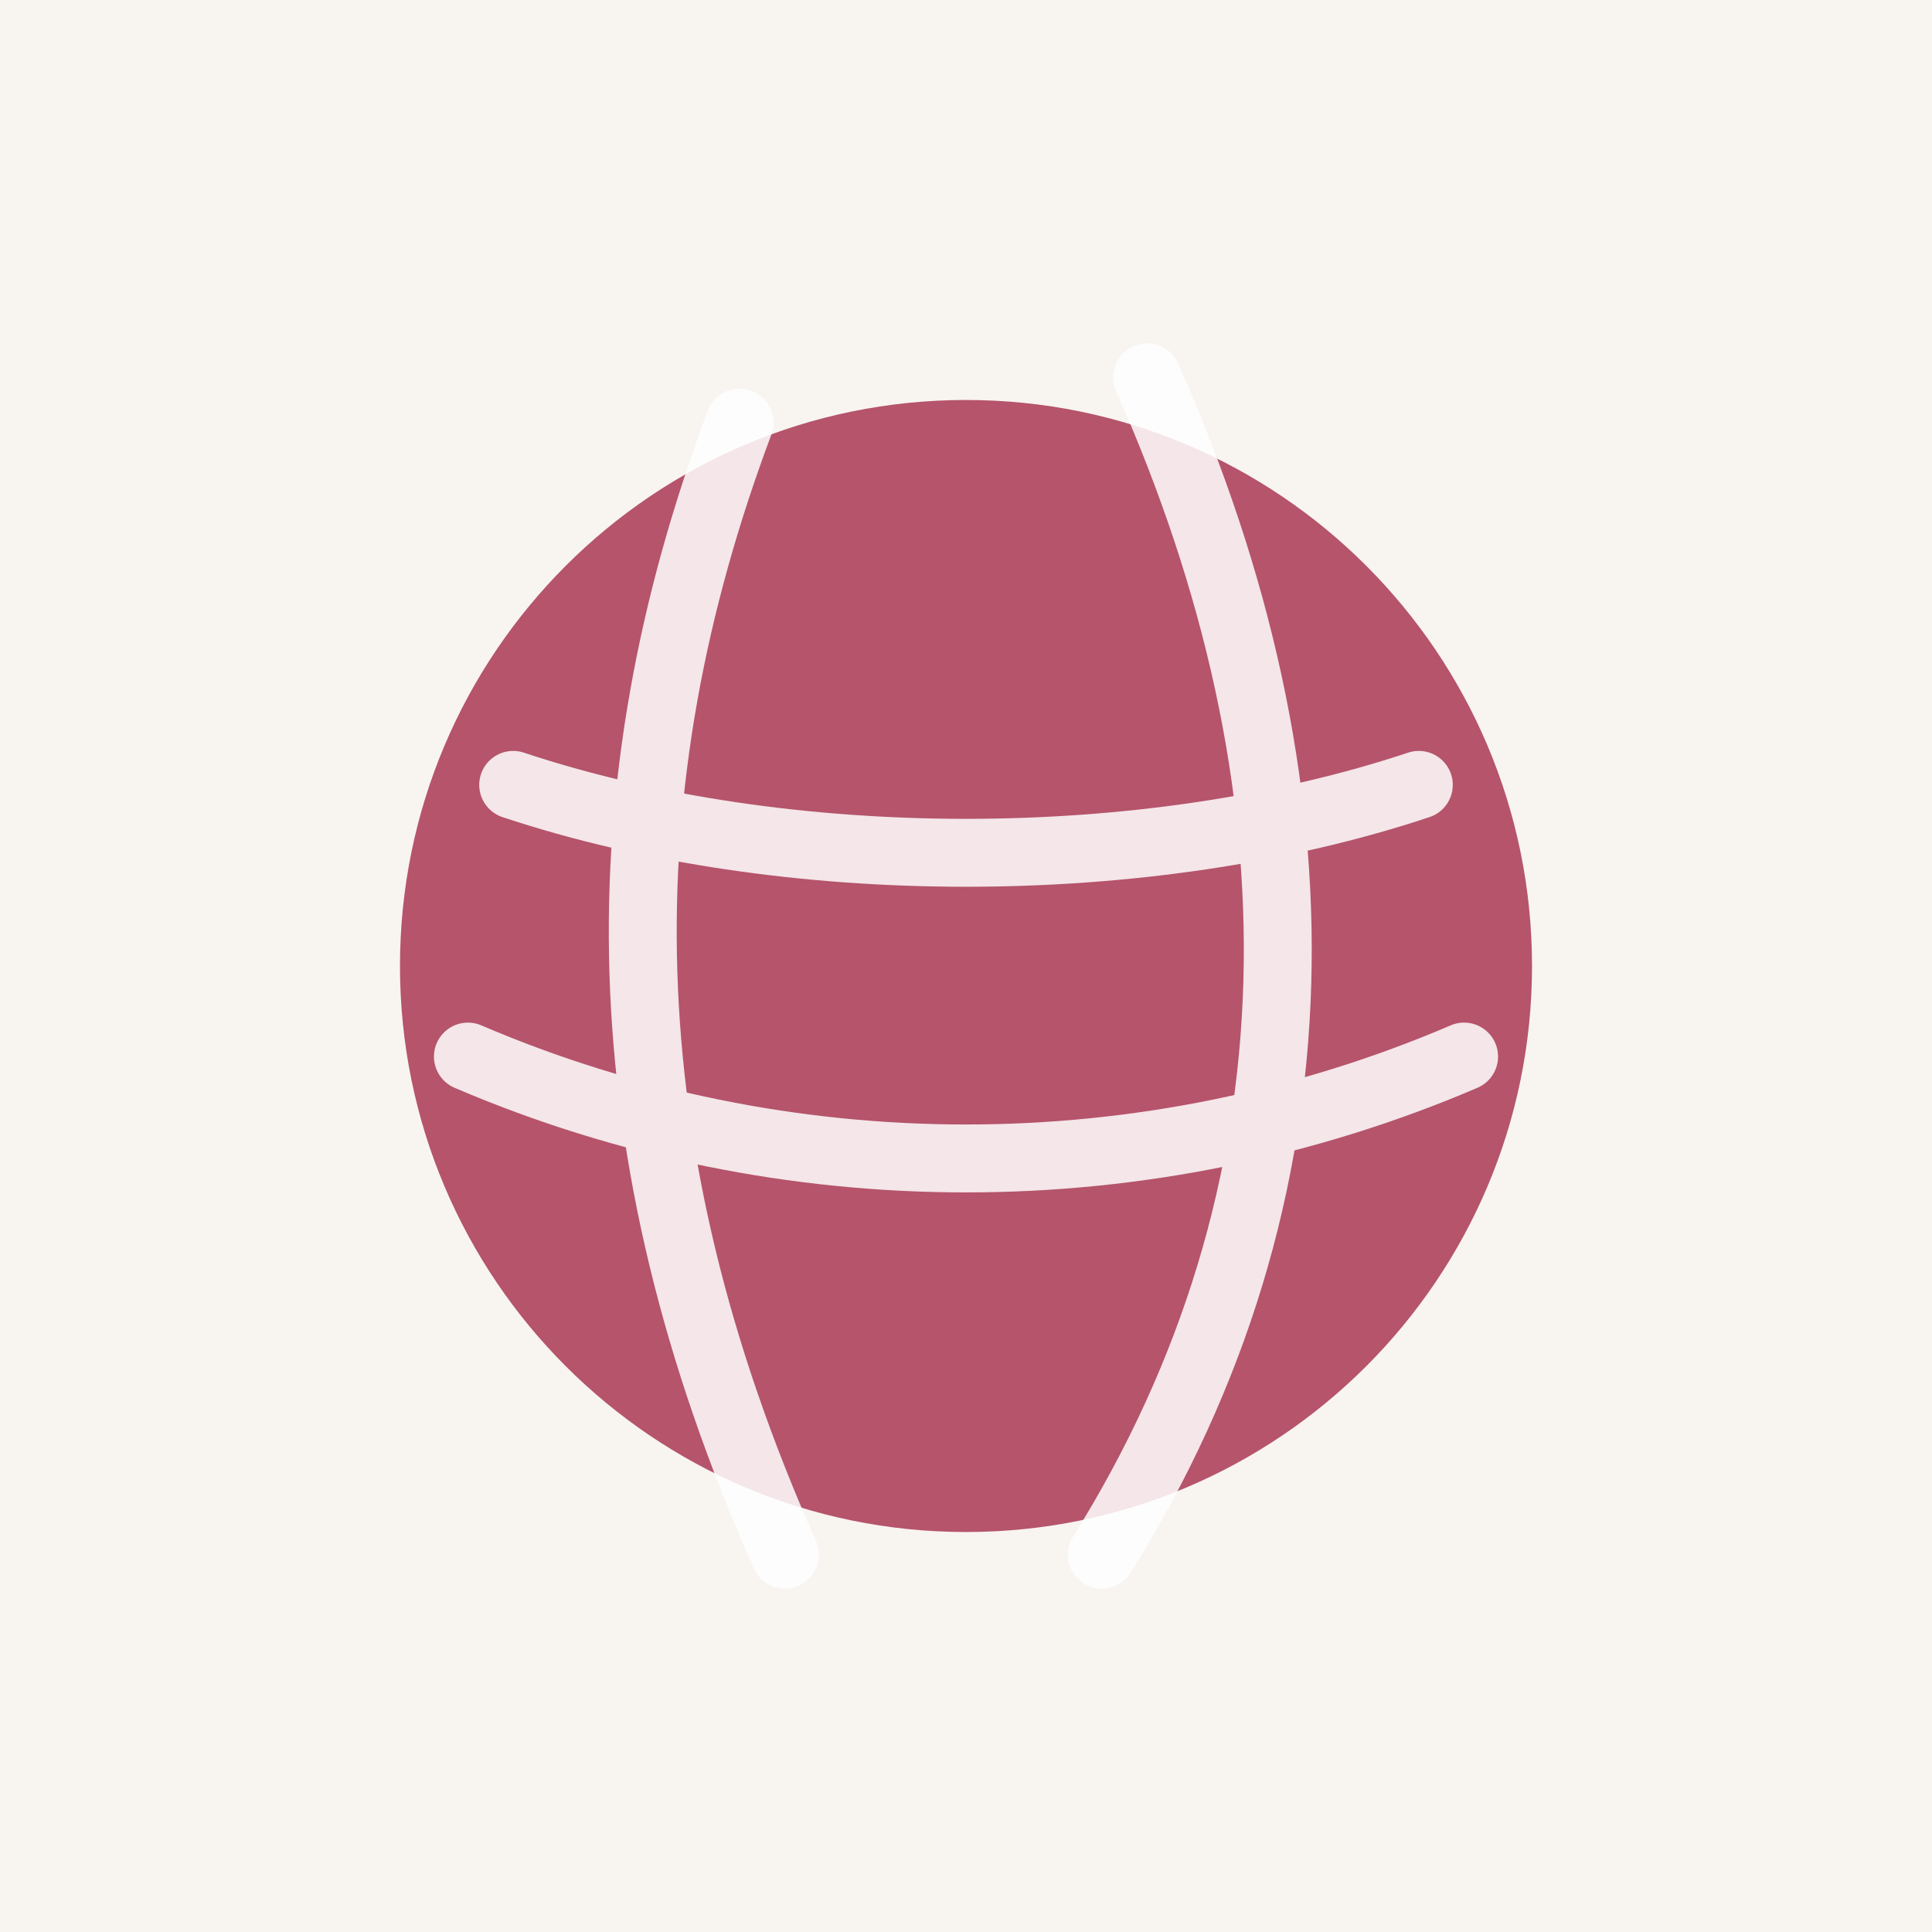
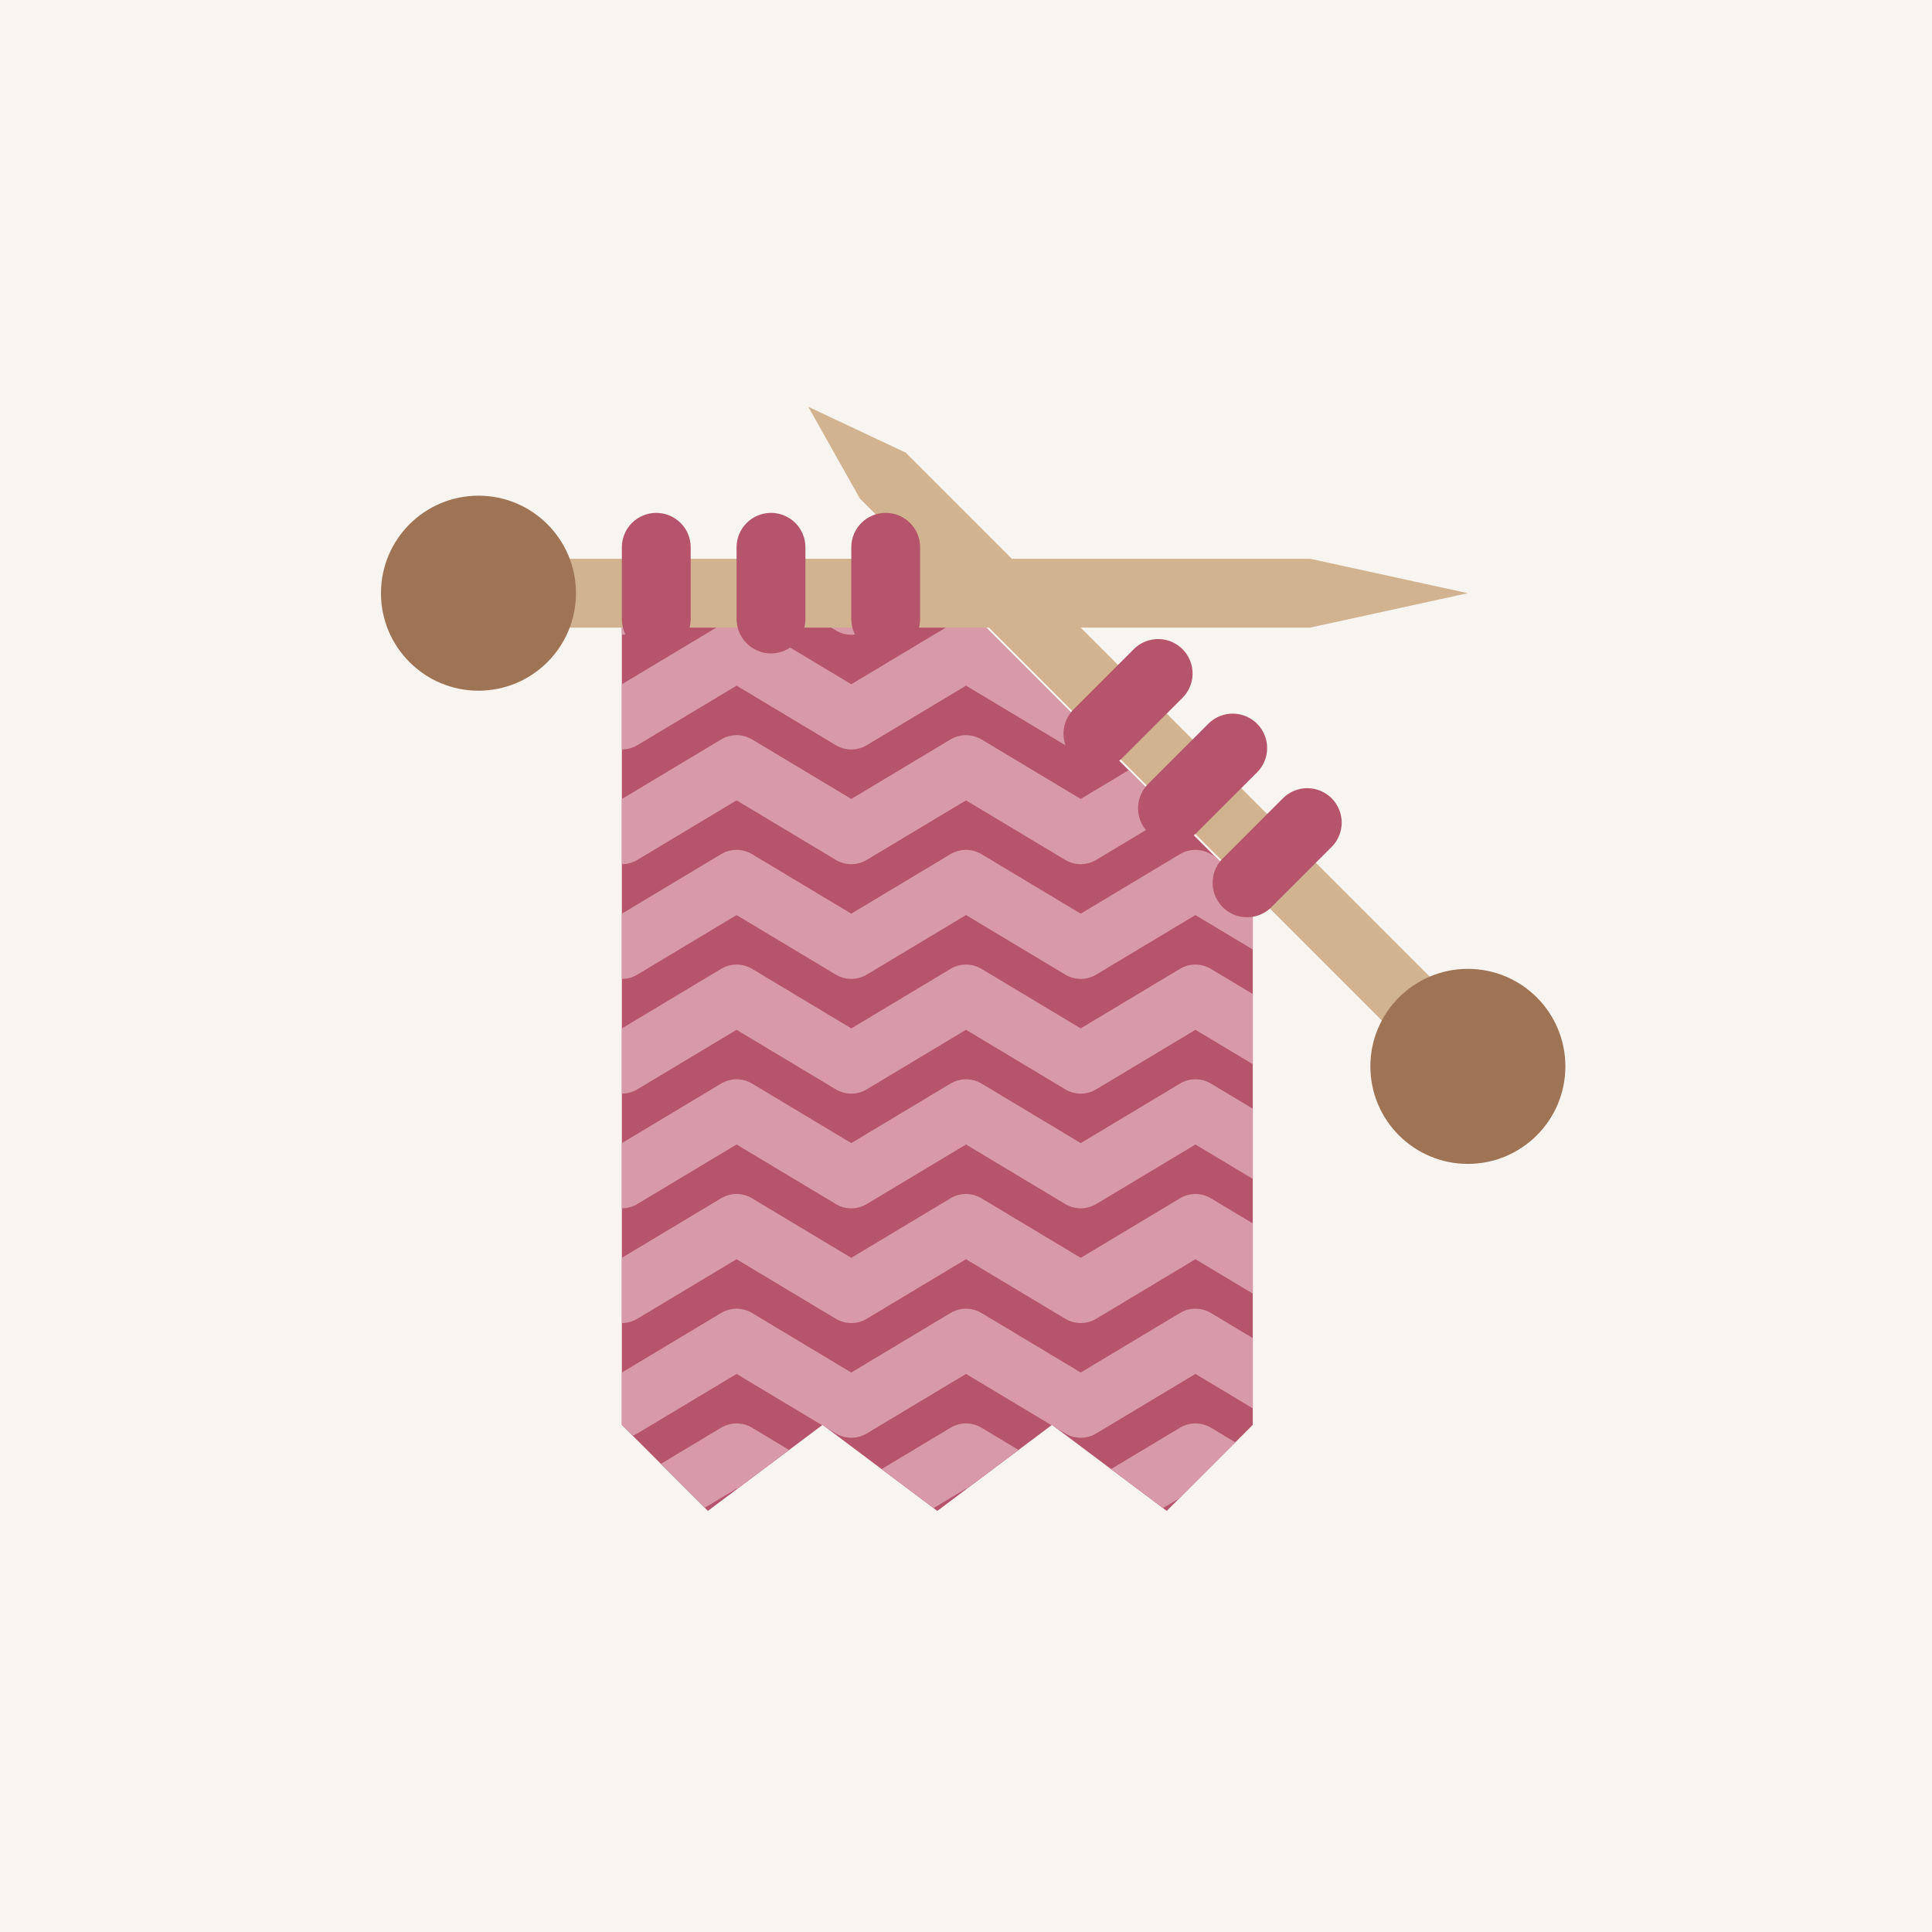
<svg xmlns="http://www.w3.org/2000/svg" viewBox="0 0 512 512">
  <rect width="512" height="512" fill="#f8f4f0" />
-   <circle cx="256" cy="256" r="150" fill="#b5546b" />
-   <g transform="translate(64 64) scale(12)" fill="none" stroke="#fff" stroke-width="1.5" stroke-linecap="round" opacity=".85">
-     <path d="M6 12c6 2 14 2 20 0M5 18c7 3 15 3 22 0M11 4c-3 8-3 16 1 25M20 3c4 9 4 18-1 26" />
+   <g transform="translate(256 256) scale(7.6) translate(-24 -24)">
+     <defs>
+       <clipPath id="s">
+         <path d="M12 12H24.5L34 21.5V40L31 43 27 40 23 43 19 40 15 43 12 40Z" />
+       </clipPath>
+     </defs>
+     <path fill="#d2b38f" d="M18.5 4.5 21.9 6.1 42 26.2 40.4 27.8 20.3 7.7Z" />
+     <circle fill="#9f7455" cx="41.5" cy="27.5" r="3.4" />
+     <path fill="#b5546b" d="M12 12H24.5L34 21.5V40L31 43 27 40 23 43 19 40 15 43 12 40Z" />
+     <g clip-path="url(#s)" fill="none" stroke="#d899a8" stroke-width="2.1" stroke-linejoin="round">
+       <path d="M8 9 l4 2.4 4-2.4 4 2.4 4-2.4 4 2.4 4-2.4 4 2.4 4-2.4" />
+       <path d="M8 13 l4 2.4 4-2.4 4 2.4 4-2.4 4 2.4 4-2.4 4 2.4 4-2.4" />
+       <path d="M8 17 l4 2.4 4-2.4 4 2.4 4-2.4 4 2.4 4-2.4 4 2.4 4-2.4" />
+       <path d="M8 21 l4 2.4 4-2.4 4 2.4 4-2.4 4 2.4 4-2.4 4 2.4 4-2.4" />
+       <path d="M8 25 l4 2.4 4-2.4 4 2.4 4-2.4 4 2.4 4-2.4 4 2.4 4-2.4" />
+       <path d="M8 29 l4 2.4 4-2.4 4 2.4 4-2.4 4 2.4 4-2.4 4 2.4 4-2.4" />
+       <path d="M8 33 l4 2.4 4-2.4 4 2.4 4-2.4 4 2.4 4-2.4 4 2.4 4-2.4" />
+       <path d="M8 37 l4 2.4 4-2.4 4 2.4 4-2.4 4 2.4 4-2.4 4 2.4 4-2.4" />
+       <path d="M8 41 l4 2.4 4-2.4 4 2.4 4-2.4 4 2.4 4-2.4 4 2.4 4-2.4" />
+       <path d="M8 45 l4 2.4 4-2.4 4 2.4 4-2.4 4 2.4 4-2.4 4 2.4 4-2.4" />
+       <path d="M8 49 l4 2.4 4-2.4 4 2.4 4-2.4 4 2.4 4-2.4 4 2.4 4-2.4" />
+     </g>
+     <path fill="#d2b38f" d="M9 9.8H36L41.5 11 36 12.2H9Z" />
+     <circle fill="#9f7455" cx="7" cy="11" r="3.4" />
+     <g fill="#b5546b">
+       <rect x="12" y="8.2" width="2.4" height="4.9" rx="1.2" />
+       <rect x="16" y="8.2" width="2.4" height="4.9" rx="1.2" />
+       <rect x="20" y="8.2" width="2.4" height="4.9" rx="1.2" />
+     </g>
+     <g fill="none" stroke="#b5546b" stroke-width="2.4" stroke-linecap="round">
+       <path d="M28.6 15.9 30.7 13.8" />
+       <path d="M31.2 18.5 33.3 16.4" />
+       <path d="M33.8 21.1 35.9 19" />
+     </g>
  </g>
</svg>
